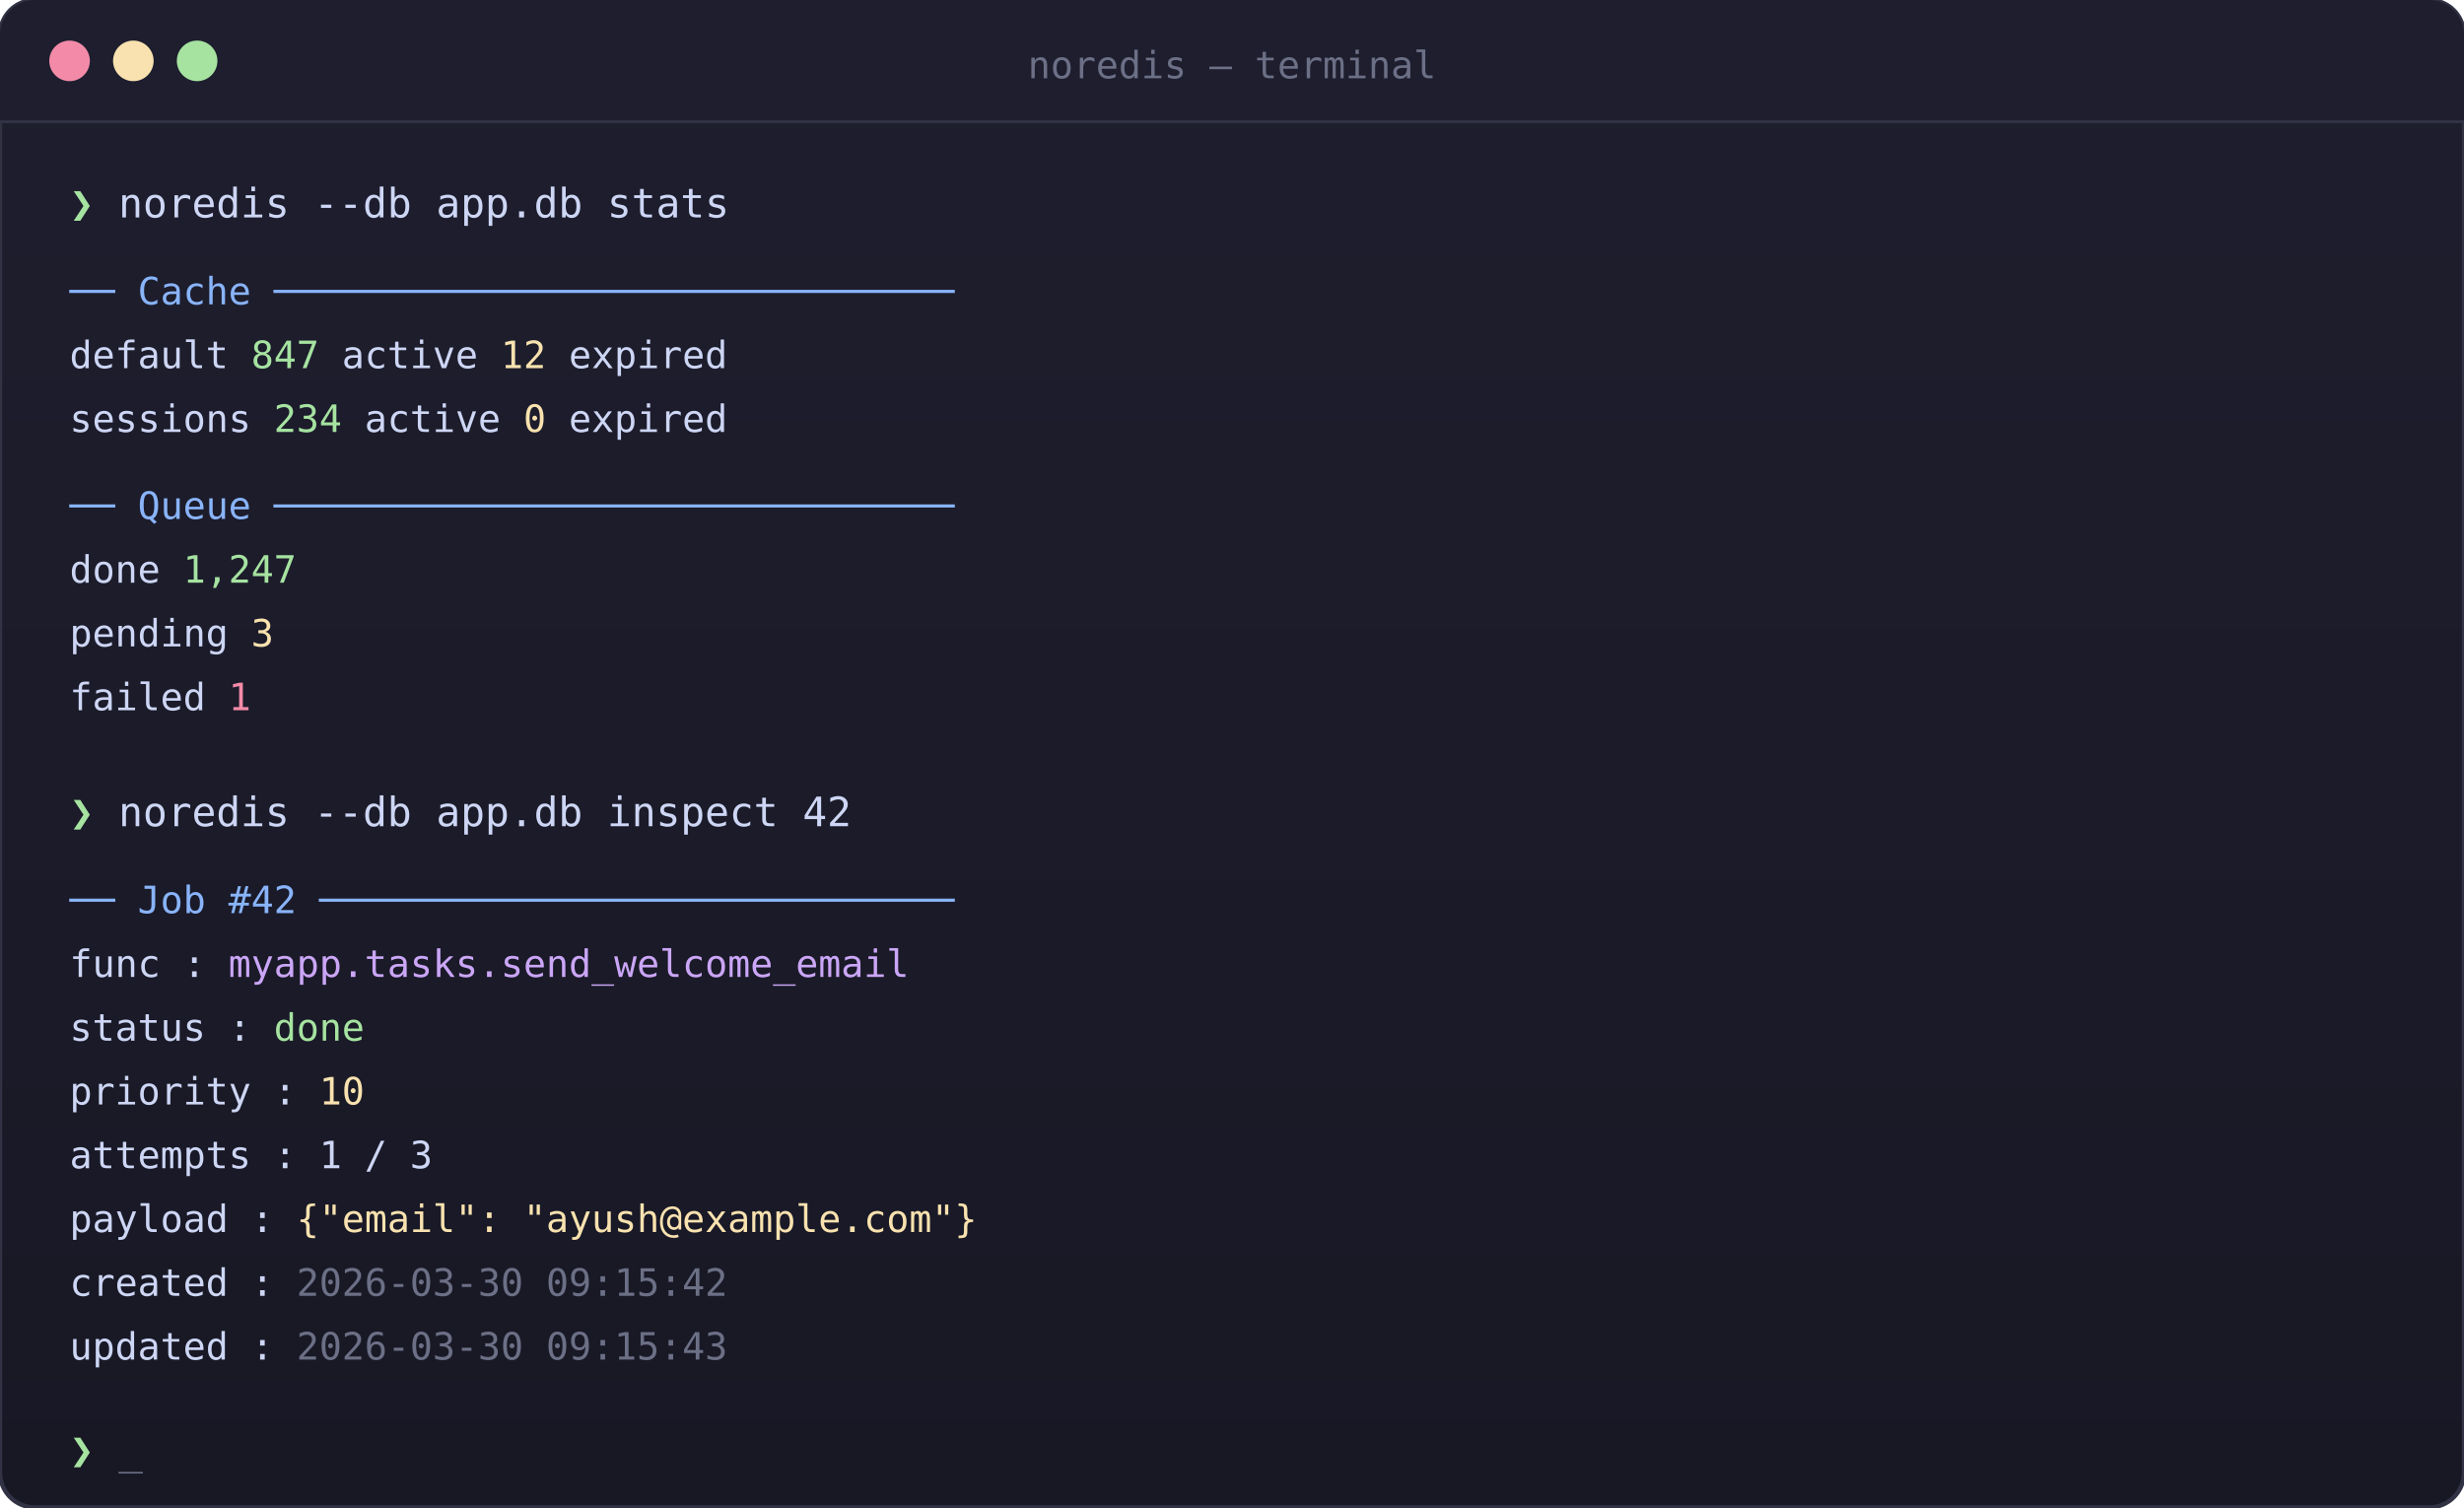
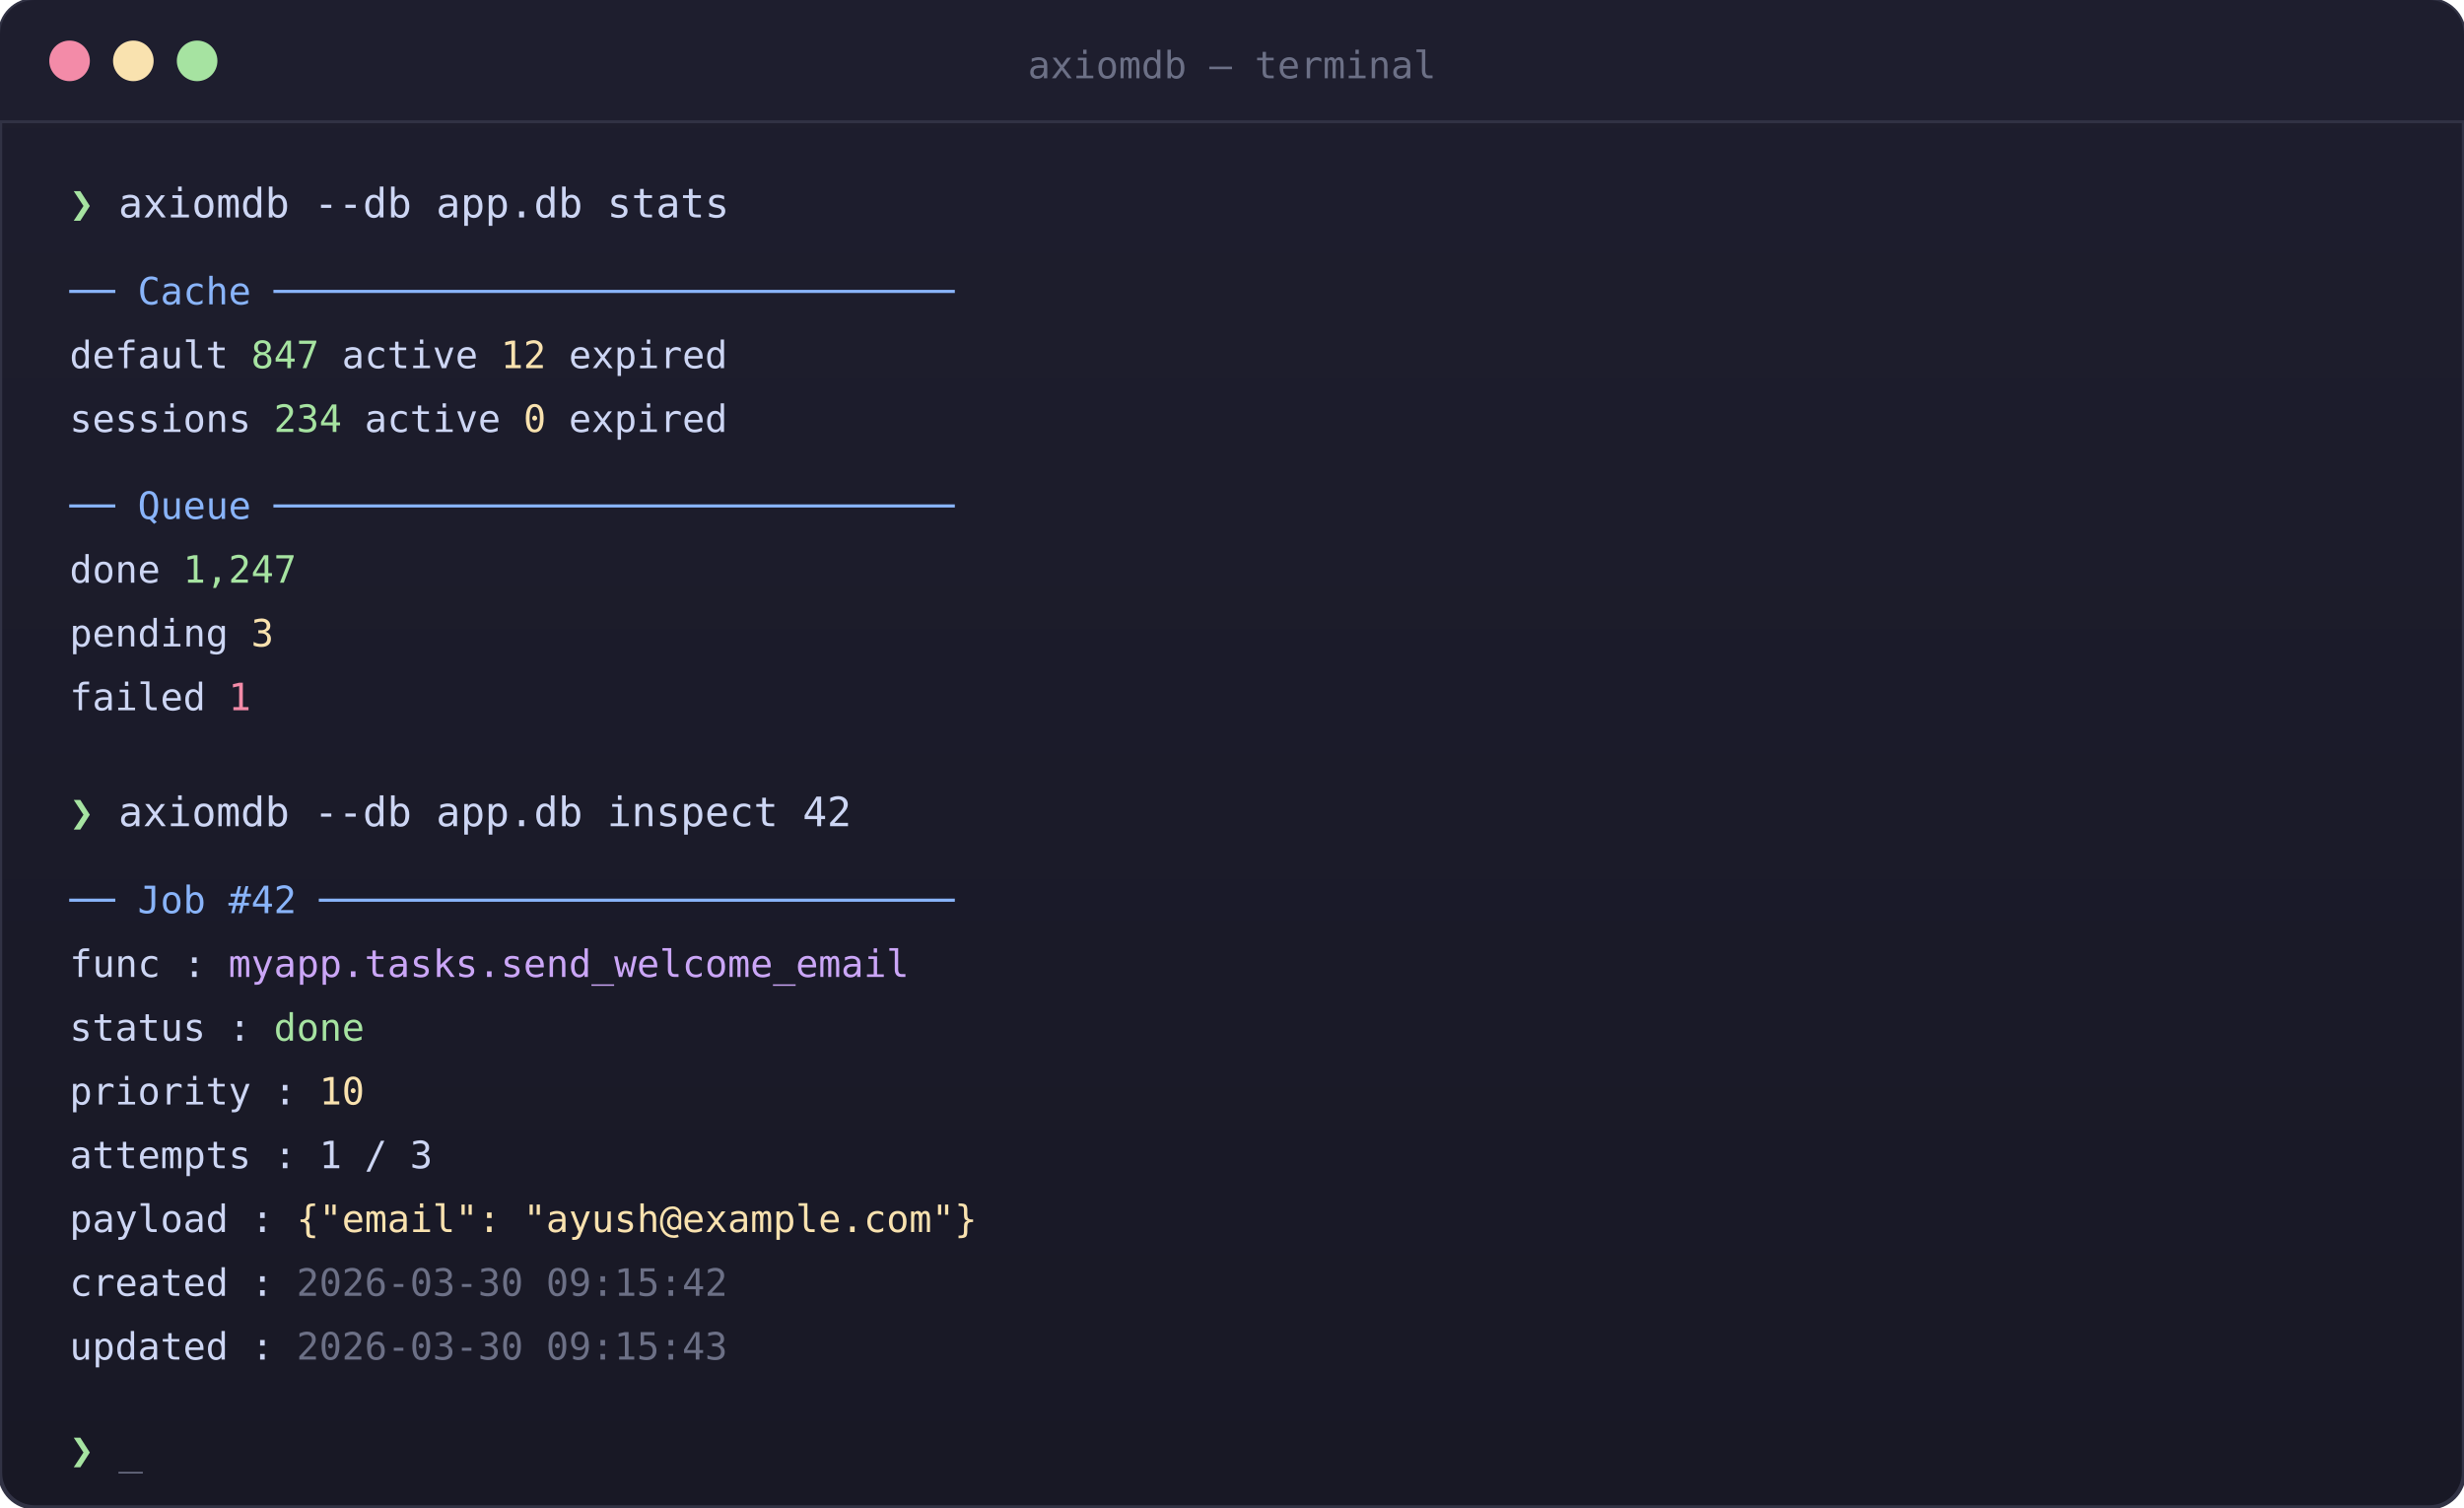
<svg xmlns="http://www.w3.org/2000/svg" viewBox="0 0 850 520">
  <defs>
    <linearGradient id="termBg" x1="0%" y1="0%" x2="0%" y2="100%">
      <stop offset="0%" style="stop-color:#1e1e2e" />
      <stop offset="100%" style="stop-color:#181825" />
    </linearGradient>
  </defs>
  <rect width="850" height="520" rx="12" fill="url(#termBg)" stroke="#313244" stroke-width="1.5" />
  <rect width="850" height="42" rx="12" fill="#1e1e2e" />
  <rect y="30" width="850" height="12" fill="#1e1e2e" />
  <line x1="0" y1="42" x2="850" y2="42" stroke="#313244" stroke-width="1" />
  <circle cx="24" cy="21" r="7" fill="#f38ba8" />
  <circle cx="46" cy="21" r="7" fill="#f9e2af" />
  <circle cx="68" cy="21" r="7" fill="#a6e3a1" />
-   <text x="425" y="27" font-family="'SF Mono','Fira Code',monospace" font-size="13" fill="#6c7086" text-anchor="middle">noredis — terminal</text>
+   <text x="425" y="27" font-family="'SF Mono','Fira Code',monospace" font-size="13" fill="#6c7086" text-anchor="middle">axiomdb — terminal</text>
  <g font-family="'SF Mono','Fira Code','JetBrains Mono',monospace" font-size="14">
    <text x="24" y="75">
      <tspan fill="#a6e3a1">❯ </tspan>
-       <tspan fill="#cdd6f4">noredis --db app.db stats</tspan>
+       <tspan fill="#cdd6f4">axiomdb --db app.db stats</tspan>
    </text>
    <text x="24" y="105" fill="#89b4fa" font-size="13">── Cache ──────────────────────────────</text>
    <text x="24" y="127" fill="#cdd6f4" font-size="13">  default              <tspan fill="#a6e3a1">847</tspan> active  <tspan fill="#f9e2af">12</tspan> expired</text>
    <text x="24" y="149" fill="#cdd6f4" font-size="13">  sessions             <tspan fill="#a6e3a1">234</tspan> active  <tspan fill="#f9e2af">0</tspan> expired</text>
    <text x="24" y="179" fill="#89b4fa" font-size="13">── Queue ──────────────────────────────</text>
    <text x="24" y="201" fill="#cdd6f4" font-size="13">  done         <tspan fill="#a6e3a1">1,247</tspan>
    </text>
    <text x="24" y="223" fill="#cdd6f4" font-size="13">  pending      <tspan fill="#f9e2af">3</tspan>
    </text>
    <text x="24" y="245" fill="#cdd6f4" font-size="13">  failed       <tspan fill="#f38ba8">1</tspan>
    </text>
    <text x="24" y="285">
      <tspan fill="#a6e3a1">❯ </tspan>
-       <tspan fill="#cdd6f4">noredis --db app.db inspect 42</tspan>
+       <tspan fill="#cdd6f4">axiomdb --db app.db inspect 42</tspan>
    </text>
    <text x="24" y="315" fill="#89b4fa" font-size="13">── Job #42 ────────────────────────────</text>
    <text x="24" y="337" fill="#cdd6f4" font-size="13">  func      : <tspan fill="#cba6f7">myapp.tasks.send_welcome_email</tspan>
    </text>
    <text x="24" y="359" fill="#cdd6f4" font-size="13">  status    : <tspan fill="#a6e3a1">done</tspan>
    </text>
    <text x="24" y="381" fill="#cdd6f4" font-size="13">  priority  : <tspan fill="#f9e2af">10</tspan>
    </text>
    <text x="24" y="403" fill="#cdd6f4" font-size="13">  attempts  : <tspan fill="#cdd6f4">1 / 3</tspan>
    </text>
    <text x="24" y="425" fill="#cdd6f4" font-size="13">  payload   : <tspan fill="#f9e2af">{"email": "ayush@example.com"}</tspan>
    </text>
    <text x="24" y="447" fill="#cdd6f4" font-size="13">  created   : <tspan fill="#6c7086">2026-03-30 09:15:42</tspan>
    </text>
    <text x="24" y="469" fill="#cdd6f4" font-size="13">  updated   : <tspan fill="#6c7086">2026-03-30 09:15:43</tspan>
    </text>
    <text x="24" y="505">
      <tspan fill="#a6e3a1">❯ </tspan>
      <tspan fill="#6c7086">_</tspan>
    </text>
  </g>
</svg>
